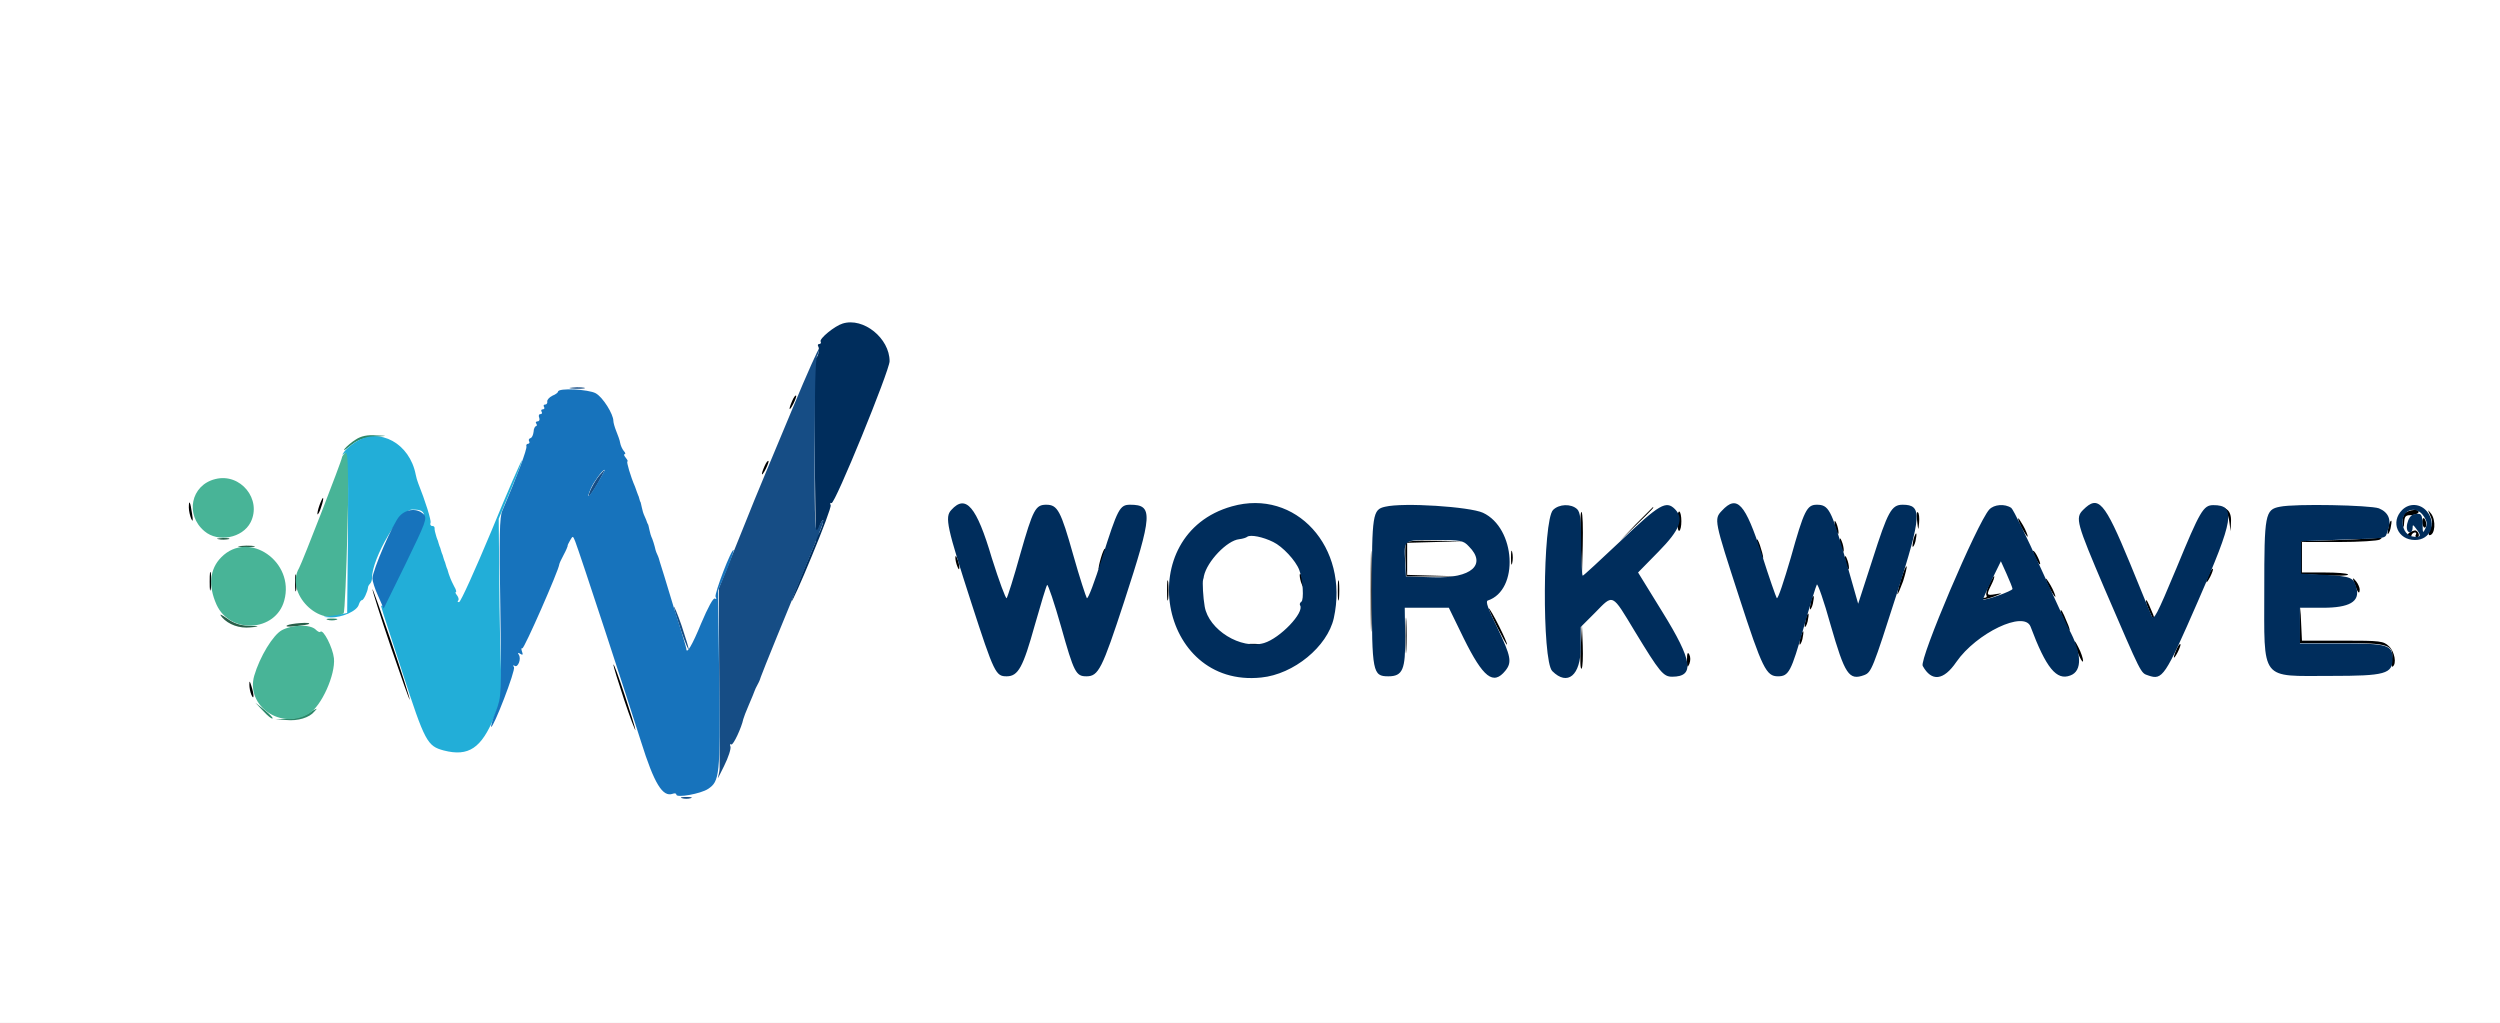
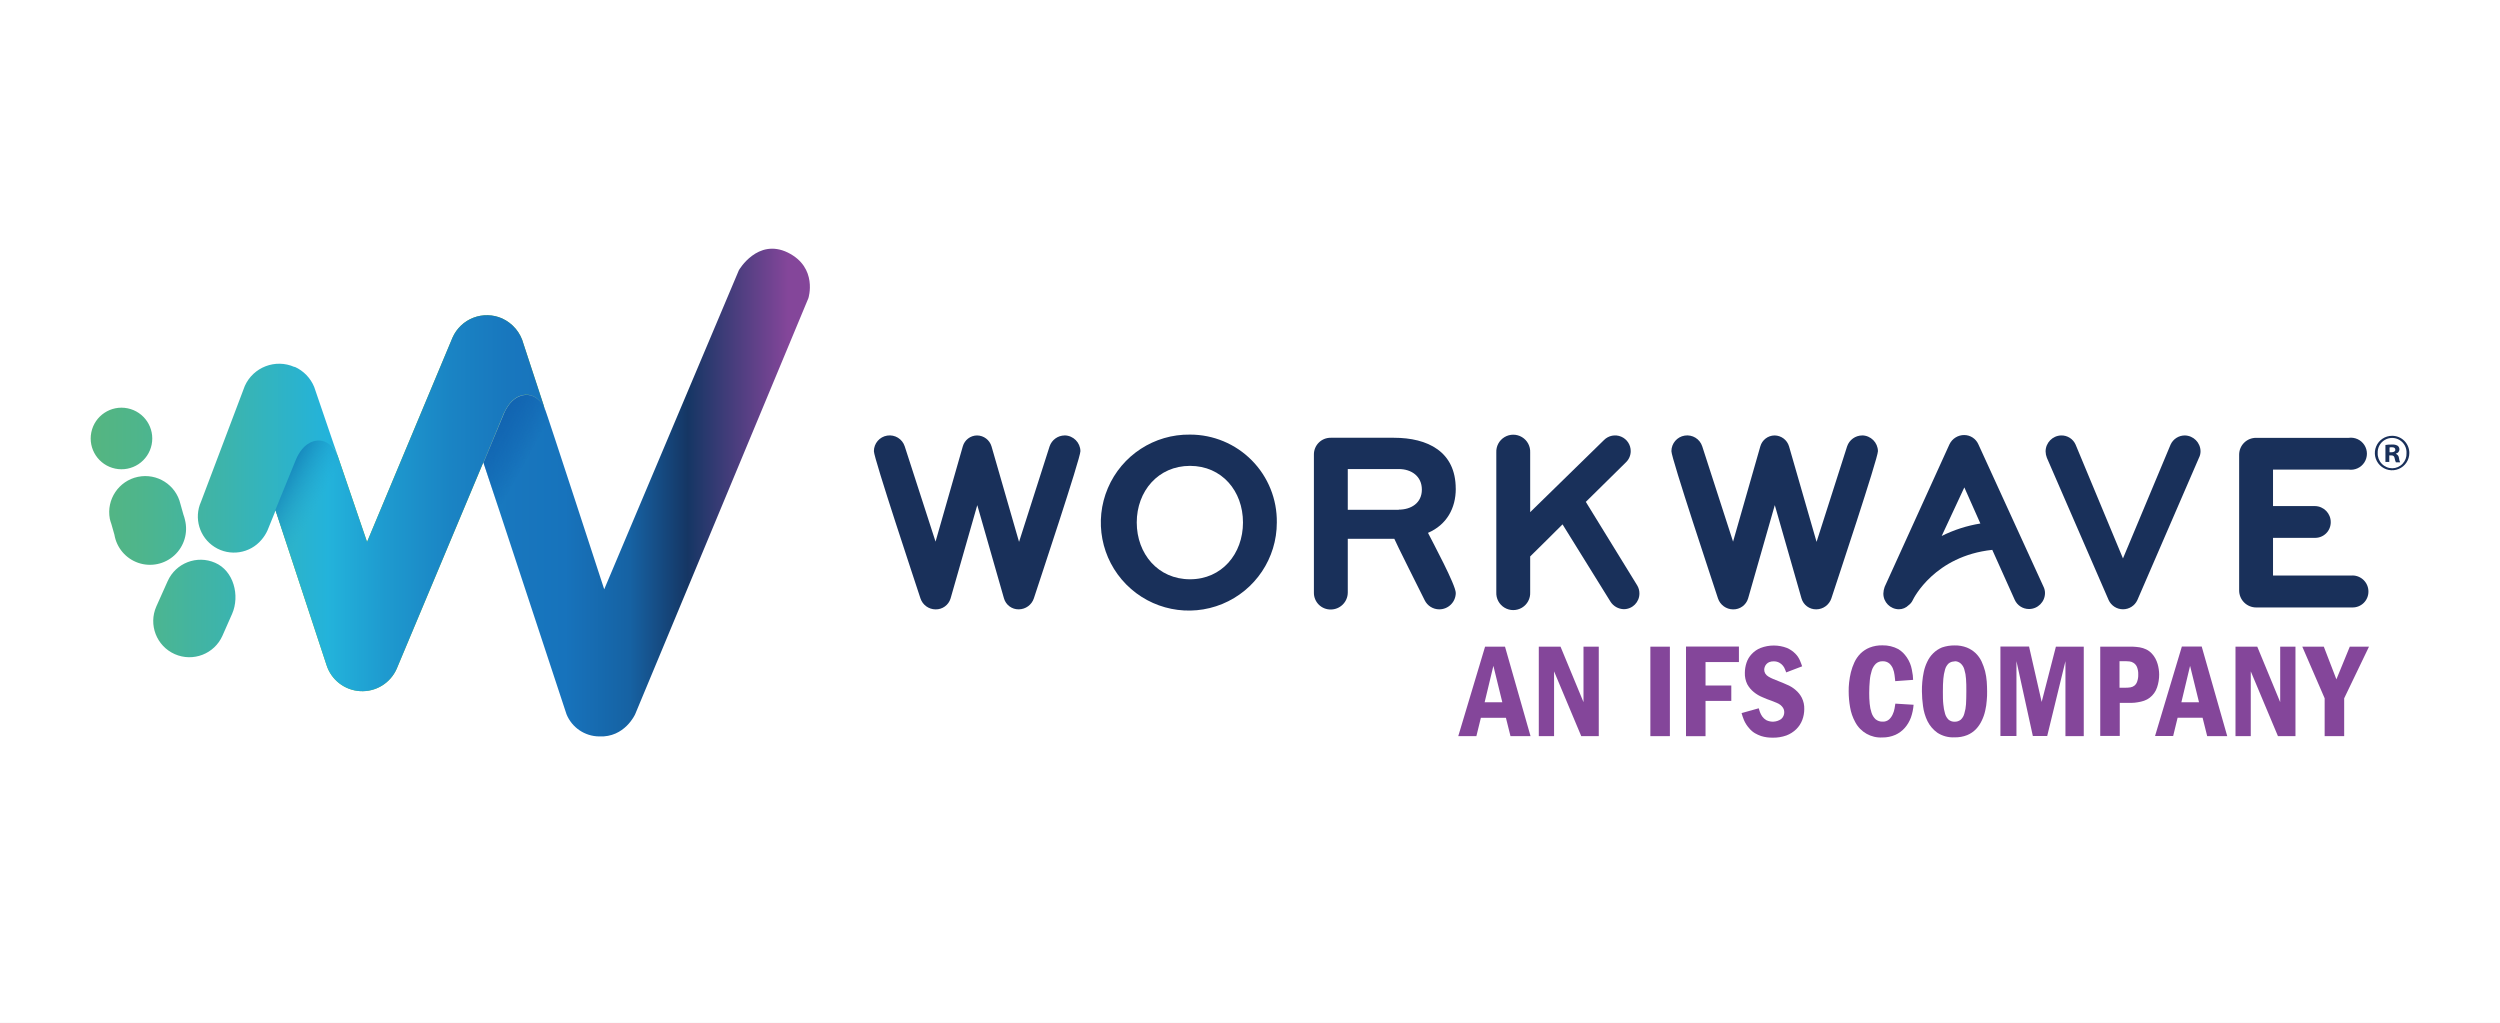
- <svg xmlns="http://www.w3.org/2000/svg" version="1.1" id="Layer_1" x="0px" y="0px" viewBox="0 0 623.6 255.1" style="enable-background:new 0 0 623.6 255.1;" xml:space="preserve">
-   <style type="text/css">
- 	.st0{fill:#FFFFFF;}
- 	.st1{fill:#295E49;}
- 	.st2{fill:#2D8769;}
- 	.st3{fill:#48B497;}
- 	.st4{fill:#22AED8;}
- 	.st5{fill:#002D5C;}
- 	.st6{fill:#164D85;}
- 	.st7{fill:#1773BC;}
- </style>
+ <svg xmlns="http://www.w3.org/2000/svg" viewBox="0 0 623.62 255.12">
+   <defs>
+     <style>.cls-1{fill:#fff;}.cls-2{fill:none;}.cls-3{fill:#7abc32;}.cls-4{fill:url(#linear-gradient);}.cls-5{fill:url(#linear-gradient-2);}.cls-6{fill:url(#linear-gradient-3);}.cls-7{fill:#19305a;}.cls-8{fill:#84469a;}</style>
+     <linearGradient id="linear-gradient" x1="22.62" y1="5819.2" x2="202.02" y2="5819.2" gradientTransform="translate(0 -5696.33)" gradientUnits="userSpaceOnUse">
+       <stop offset="0" stop-color="#55b580" />
+       <stop offset="0.07" stop-color="#4eb58c" />
+       <stop offset="0.19" stop-color="#3cb4ad" />
+       <stop offset="0.33" stop-color="#23b3db" />
+       <stop offset="0.41" stop-color="#1e9acf" />
+       <stop offset="0.5" stop-color="#1a84c4" />
+       <stop offset="0.58" stop-color="#1877be" />
+       <stop offset="0.66" stop-color="#1773bc" />
+       <stop offset="0.75" stop-color="#1662a3" />
+       <stop offset="0.83" stop-color="#153664" />
+       <stop offset="0.97" stop-color="#84469a" />
+     </linearGradient>
+     <linearGradient id="linear-gradient-2" x1="73.97" y1="5831.79" x2="62.59" y2="5825.48" gradientTransform="translate(0 -5696.33)" gradientUnits="userSpaceOnUse">
+       <stop offset="0" stop-color="#1fa5d4" stop-opacity="0" />
+       <stop offset="1" stop-color="#0f77b4" />
+     </linearGradient>
+     <linearGradient id="linear-gradient-3" x1="122.28" y1="5827.71" x2="103.59" y2="5817.34" gradientTransform="translate(0 -5696.33)" gradientUnits="userSpaceOnUse">
+       <stop offset="0" stop-color="#0e5bab" stop-opacity="0" />
+       <stop offset="0.02" stop-color="#0e5bab" stop-opacity="0.04" />
+       <stop offset="0.19" stop-color="#0e5bab" stop-opacity="0.31" />
+       <stop offset="0.36" stop-color="#0e5bab" stop-opacity="0.53" />
+       <stop offset="0.53" stop-color="#0e5bab" stop-opacity="0.71" />
+       <stop offset="0.69" stop-color="#0e5bab" stop-opacity="0.83" />
+       <stop offset="0.85" stop-color="#0e5bab" stop-opacity="0.9" />
+       <stop offset="1" stop-color="#0e5bab" stop-opacity="0.93" />
+     </linearGradient>
+   </defs>
  <g id="BG">
-     <rect class="st0" width="623.6" height="255.1" />
+     <rect class="cls-1" width="623.62" height="255.12" />
  </g>
-   <g id="svgg">
-     <path id="path1" d="M197.6,100c-1,2.3-0.8,2.8,0.3,0.7c0.5-1,0.8-1.9,0.7-2C198.4,98.5,198,99.1,197.6,100 M190.7,116.3   c-1,2.3-0.8,2.8,0.3,0.7c0.5-1,0.8-1.9,0.7-2C191.5,114.8,191.1,115.4,190.7,116.3 M79.7,126c-0.4,1.1-0.6,2.1-0.5,2.3   c0.1,0.1,0.6-0.7,0.9-1.8c0.4-1.1,0.6-2.1,0.5-2.3C80.5,124.1,80.1,124.9,79.7,126 M47.1,126.6c0,0.8,0.3,2.1,0.6,2.8   c0.4,0.9,0.5,0.5,0.2-1.3C47.5,125.2,47.1,124.4,47.1,126.6 M408,130.8L404,135l4.2-4.1c3.9-3.8,4.5-4.4,4.1-4.4   C412.2,126.6,410.3,128.5,408,130.8 M555.1,127.2c0.4,0.5,0.9,1.9,1,3.1l0.3,2.2l0.1-2.3c0.1-1.5-0.3-2.6-1-3.1   C554.5,126.4,554.5,126.4,555.1,127.2 M394.3,135.5l0.3,8.3l0.2-7.8c0.1-4.3,0-8-0.3-8.3C394.2,127.5,394.1,131,394.3,135.5    M418.4,130c0,1.5,0.2,2.6,0.5,2.4c0.3-0.2,0.5-1.2,0.5-2.4c0-1.2-0.2-2.2-0.5-2.4C418.6,127.5,418.4,128.5,418.4,130 M478.2,129.9   c0.3,2.6,0.3,2.6,0.5,0.5c0.1-1.2,0-2.4-0.3-2.6C478.1,127.5,478,128.4,478.2,129.9 M599.8,128.1c-0.4,0.5-0.6,1.6-0.5,2.4   c0.2,1.3,0.3,1.3,0.4-0.3c0.1-1.4,0.4-1.7,1.6-1.7c0.8,0,1.7-0.3,1.9-0.6C603.9,126.8,600.7,127.1,599.8,128.1 M606.2,128.6   c0.6,1.3,0.6,2.1,0,3.3c-0.4,0.9-0.5,1.6-0.2,1.6c1.4,0,1.7-3.7,0.4-5.4C605.5,127,605.5,127,606.2,128.6 M503.4,129.4   c0,0.3,0.5,1.6,1.2,2.8s1.2,1.9,1.2,1.6s-0.5-1.6-1.2-2.8S503.4,129,503.4,129.4 M604.2,130.2c0,0.7,0.3,1.4,0.6,1.4   c0.6,0,0.5-1.6-0.1-2.3C604.4,129.1,604.2,129.5,604.2,130.2 M457.6,130.3c0,0.5,0.2,1.5,0.5,2.2c0.3,0.8,0.5,0.9,0.5,0.3   c0-0.5-0.2-1.5-0.5-2.2C457.8,129.9,457.6,129.7,457.6,130.3 M595.8,131.3c-0.2,0.9-0.3,1.8-0.2,1.9c0.1,0.1,0.5-0.5,0.7-1.4   c0.2-0.9,0.3-1.8,0.2-1.9C596.3,129.8,596,130.4,595.8,131.3 M341.9,147.6c0,9,0.1,12.5,0.2,8c0.1-4.6,0.1-11.9,0-16.3   C342,134.9,341.9,138.6,341.9,147.6 M601.1,132.8c-0.5,0.3-0.7,0.8-0.4,1.1c0.3,0.3,0.7,0.2,0.8-0.3s0.6-0.8,0.9-0.8   s0.4,0.3,0.2,0.6c-0.2,0.3-0.1,0.6,0.3,0.6c0.8,0,0.5-1.4-0.4-1.7C602.3,132.3,601.6,132.5,601.1,132.8 M477.3,134.5   c-0.2,0.9-0.3,1.8-0.2,1.9c0.1,0.1,0.5-0.5,0.7-1.4c0.2-0.9,0.3-1.8,0.2-1.9C477.9,132.9,477.6,133.5,477.3,134.5 M438.2,134.7   c0,0.5,0.4,1.9,0.8,3.1c0.5,1.2,0.8,1.8,0.8,1.3c0-0.5-0.4-1.9-0.8-3.1C438.6,134.8,438.2,134.2,438.2,134.7 M458.9,134.7   c0,0.5,0.2,1.5,0.5,2.2c0.3,0.8,0.5,0.9,0.5,0.3c0-0.5-0.2-1.5-0.5-2.2C459.1,134.2,458.9,134.1,458.9,134.7 M583.5,134.7l-9.7,0.3   v4.1v4.1l6.1,0.3c3.3,0.2,5.9,0.1,5.8-0.2c-0.2-0.3-2.8-0.5-5.9-0.5h-5.6v-3.8v-3.8l9.2,0c5.1,0,9.7-0.3,10.2-0.6   c0.5-0.3,0.7-0.6,0.3-0.5S588.9,134.5,583.5,134.7 M350.7,135.6c-0.2,0.5-0.2,2.5-0.1,4.5l0.2,3.7l7.2,0l7.2,0l-7.1-0.2l-7.1-0.2   v-4v-4l7.1-0.2l7.1-0.2l-7.1-0.1C352.6,134.8,350.9,134.9,350.7,135.6 M274.6,139.2c-0.4,1.4-0.7,2.7-0.5,2.8   c0.1,0.1,0.6-0.9,1-2.3c0.4-1.4,0.7-2.7,0.5-2.8C275.5,136.7,275,137.8,274.6,139.2 M376.9,139.1c0,1.6,0.1,2.2,0.3,1.4   c0.2-0.8,0.2-2,0-2.8C377,136.9,376.9,137.6,376.9,139.1 M507.1,137.5c0,0.3,0.4,1.3,0.9,2.2s0.9,1.3,0.9,0.9   c0-0.3-0.4-1.3-0.9-2.2S507.1,137.2,507.1,137.5 M238.3,139.1c0,0.5,0.2,1.5,0.5,2.2c0.3,0.8,0.5,0.9,0.5,0.3   c0-0.5-0.2-1.5-0.5-2.2C238.5,138.6,238.3,138.5,238.3,139.1 M460.2,139.1c0,0.5,0.2,1.5,0.5,2.2c0.3,0.8,0.5,0.9,0.5,0.3   c0-0.5-0.2-1.5-0.5-2.2C460.4,138.6,460.2,138.5,460.2,139.1 M474.2,144.5c-0.6,1.9-1,3.6-0.9,3.7c0.1,0.1,0.7-1.3,1.4-3.2   c0.6-1.9,1-3.6,0.9-3.7C475.4,141.1,474.8,142.6,474.2,144.5 M52.3,145.1c0,2.1,0.1,2.8,0.3,1.7s0.1-2.8,0-3.8   C52.4,142.1,52.3,143,52.3,145.1 M551,143.2c-1,2.3-0.8,2.8,0.3,0.7c0.5-1,0.8-1.9,0.7-2C551.9,141.7,551.4,142.3,551,143.2    M73.6,145.4c0,1.9,0.1,2.7,0.3,1.7c0.1-0.9,0.1-2.5,0-3.4C73.7,142.7,73.6,143.5,73.6,145.4 M324.2,143.5c0,0.5,0.2,1.5,0.5,2.2   c0.3,0.8,0.5,0.9,0.5,0.3c0-0.5-0.2-1.5-0.5-2.2C324.4,143,324.2,142.9,324.2,143.5 M291.1,147.3c0,2.2,0.1,3.2,0.3,2   c0.1-1.1,0.1-3,0-4.1C291.2,144.1,291.1,145,291.1,147.3 M333.7,147.3c0,2.2,0.1,3.2,0.3,2c0.1-1.1,0.1-3,0-4.1   C333.8,144.1,333.7,145,333.7,147.3 M496.2,145.7c-0.6,1.2-0.9,2.5-0.7,2.8c0.2,0.3,0,0.6-0.4,0.6c-0.4,0-0.6,0.1-0.5,0.3   c0.2,0.2,1.4-0.1,2.8-0.6c2.3-0.9,2.3-0.9,0.4-0.6c-2.3,0.4-2.4,0.3-1.1-2.3c0.5-1,0.9-2,0.7-2.2   C497.4,143.6,496.8,144.5,496.2,145.7 M510.3,144.4c0,0.3,0.5,1.6,1.2,2.8c0.7,1.2,1.2,1.9,1.2,1.6s-0.5-1.6-1.2-2.8   C510.8,144.8,510.3,144.1,510.3,144.4 M587.4,145.8c0.7,2.1,1.2,2.6,1.2,1.2c0-0.4-0.4-1.4-0.9-2   C586.8,143.9,586.7,144,587.4,145.8 M92.9,147c0,0.4,2,6.8,4.6,14.4c2.6,7.6,4.7,13.5,4.7,13.1c0-0.4-2-6.8-4.6-14.4   C95,152.5,92.9,146.6,92.9,147 M451.7,150.1c-0.2,0.9-0.3,1.8-0.2,1.9c0.1,0.1,0.5-0.5,0.7-1.4c0.2-0.9,0.3-1.8,0.2-1.9   C452.2,148.6,451.9,149.2,451.7,150.1 M535.3,150c0,0.7,1.8,4.8,2.1,4.8c0.2,0-0.1-1.1-0.7-2.4C535.7,150,535.3,149.2,535.3,150    M350.6,158.5c0,4,0.1,5.6,0.2,3.6c0.1-2,0.1-5.2,0-7.2C350.7,152.9,350.6,154.6,350.6,158.5 M373.4,156.3c1.3,2.6,2.4,4.6,2.5,4.5   c0.3-0.3-4.1-9.1-4.6-9.1C371.2,151.6,372.1,153.7,373.4,156.3 M573.6,155.9l-0.1,4.5h10.6c11.9,0,13.1,0.4,12.5,4.3   c-0.2,1,0,1.7,0.2,1.6c1.1-0.7,0.5-3.8-0.9-5.1c-1.4-1.3-2-1.4-11.6-1.4h-10.1l-0.2-4.2l-0.2-4.2L573.6,155.9 M514,152.4   c0,0.7,1.9,4.9,2.2,4.9c0.2,0-0.1-1-0.7-2.3C514.6,152.7,514,151.7,514,152.4 M450.4,154.5c-0.2,0.9-0.3,1.8-0.2,1.9   c0.1,0.1,0.5-0.5,0.7-1.4c0.2-0.9,0.3-1.8,0.2-1.9C450.9,153,450.6,153.6,450.4,154.5 M394.3,161.5c-0.2,3.2-0.1,5.5,0.2,5.3   c0.3-0.3,0.4-2.9,0.3-5.8l-0.2-5.3L394.3,161.5 M449.1,158.9c-0.2,0.9-0.3,1.8-0.2,1.9c0.1,0.1,0.5-0.5,0.7-1.4   c0.2-0.9,0.3-1.8,0.2-1.9C449.7,157.3,449.4,158,449.1,158.9 M517.5,160.4c0.6,2.4,2.1,5.5,2.1,4.4c0-0.5-0.5-2.1-1.2-3.4   C517.7,160,517.3,159.5,517.5,160.4 M311.4,160.9c0.8,0.2,1.9,0.1,2.5,0c0.6-0.2,0-0.3-1.4-0.3   C311.1,160.6,310.6,160.7,311.4,160.9 M542.9,162c-1,2.3-0.8,2.8,0.3,0.7c0.5-1,0.8-1.9,0.7-2C543.7,160.5,543.3,161.1,542.9,162    M420.8,164.6c0,1.9,0.1,2.1,0.6,1c0.3-0.8,0.3-1.7,0-2.3C421,162.5,420.8,162.9,420.8,164.6 M153,165.8c0,0.4,1.2,4.3,2.7,8.8   c1.5,4.5,2.8,7.8,2.8,7.5c0-0.4-1.2-4.3-2.7-8.8C154.3,168.8,153.1,165.4,153,165.8 M62.2,170.8c0,0.7,0.2,1.8,0.5,2.5   c0.7,1.6,0.7-0.1,0-2.2C62.3,169.8,62.2,169.7,62.2,170.8 M17,49.5" />
-     <path id="path2" class="st1" d="M54.5,134.5c0.8,0.2,1.9,0.1,2.5,0c0.6-0.2,0-0.3-1.4-0.3C54.2,134.3,53.7,134.4,54.5,134.5    M59.8,136.4c0.9,0.1,2.5,0.1,3.4,0c0.9-0.1,0.2-0.3-1.7-0.3C59.6,136.2,58.8,136.3,59.8,136.4 M55.4,154c1.6,1.8,4.3,2.8,7.1,2.5   c2.4-0.2,2.4-0.3-0.5-0.4c-2-0.1-3.7-0.6-5.3-1.8C54.9,153.1,54.6,153,55.4,154 M71.6,156c-0.5,0.3,0.3,0.4,2.2,0.2   c1.7-0.2,3.2-0.4,3.3-0.6C77.7,155.1,72.4,155.5,71.6,156" />
-     <path id="path3" class="st2" d="M88.8,109.6c-1,0.6-2.3,1.7-2.8,2.3c-0.5,0.7,0,0.4,1.1-0.5c2.2-1.8,3.3-2.2,7.3-2.5   c2.3-0.2,2.2-0.2-0.6-0.3C91.7,108.4,90,108.8,88.8,109.6 M81.7,154.6c0.6,0.2,1.6,0.2,2.2,0c0.6-0.2,0.1-0.3-1.1-0.3   C81.6,154.3,81.1,154.4,81.7,154.6 M65.7,177.4c1.1,1.2,2.1,2,2.3,1.8c0.1-0.2-0.8-1.1-2-2.1l-2.3-1.8L65.7,177.4 M76.8,178   c-1.1,0.7-3.2,1.3-5,1.3l-3.1,0.1l2.7,0.2c2.9,0.3,5.8-0.6,7-2.1C79.4,176.5,79.2,176.5,76.8,178" />
-     <path id="path4" class="st3" d="M86.1,112.9c-0.4,0.4-0.8,1-0.8,1.2c0,0.7-9.9,26.2-10.7,27.6c-3.6,6.2,5.1,15,11.1,11.3   c0.6-0.4,1.6-40.9,1.1-40.9C86.8,112.2,86.5,112.5,86.1,112.9 M53.7,119.5c-6.1,1.5-7.6,8.9-2.7,13c3.4,2.9,9.5,1.7,11.5-2.2   C65.4,124.6,60,117.9,53.7,119.5 M55.2,139c-2.9,2.9-3.3,7.1-1.2,11.8c3.4,7.5,14.8,6.8,16.9-1C73.6,140.1,62,132.1,55.2,139    M70.3,157.2c-2.2,1.2-5.5,6.6-6.9,11.4c-2.1,7.5,6.7,13.6,13.7,9.4c3.1-1.9,6.6-9.7,6.2-13.8c-0.3-2.7-2.7-7.4-3.4-6.6   c-0.2,0.2-0.7-0.1-1.2-0.6C77.3,155.7,72.9,155.8,70.3,157.2" />
-     <path id="path5" class="st4" d="M88.8,110.2c-1,0.6-2.3,1.7-2.8,2.3c-0.8,1.1-0.8,1.1,0,0.5c0.8-0.6,0.9,1.6,0.8,19.6l-0.2,20.3   l-1.4,0.3c-0.8,0.2-2.2,0.4-3.3,0.5c-1.6,0.2-1.5,0.2,0.5,0.3c2.9,0.1,6.7-1.6,7.1-3.2c0.2-0.6,0.5-1.1,0.8-1.1   c0.4,0,1.4-2.1,1.5-3.2c0-0.2,0.2-0.6,0.5-0.9c0.3-0.3,0.5-0.9,0.5-1.5c0-4.9,7.1-17,10-17c4.3,0,4.1,1.2-1.8,13.4   c-3,6.2-5.6,11-5.8,10.7c-0.6-1.1,0.1,1,5.2,16.6c5.6,17.3,6.2,18.3,10.3,19.4c6.2,1.6,9.4-0.6,12.6-8.4c3.3-8.3,3.4-8.5,3-8.5   c-0.2,0-0.6,0.6-0.9,1.4c-0.3,0.9-0.6-6.8-0.8-20.4l-0.2-21.9l3-7.2c1.7-4,2.9-7.3,2.8-7.4c-0.1-0.1-3.6,7.8-7.6,17.6   c-4.1,9.8-7.7,17.8-8.1,17.8c-0.3,0-0.5-0.2-0.2-0.4c0.2-0.2,0.1-0.8-0.3-1.3c-0.4-0.5-0.5-0.8-0.3-0.8s0.1-0.6-0.4-1.4   c-0.4-0.8-0.8-1.6-0.9-1.9c-0.1-0.3-0.2-0.6-0.3-0.8c-0.1-0.2-0.2-0.6-0.3-0.9c-0.1-0.3-0.2-0.8-0.3-0.9c-0.1-0.2-0.2-0.6-0.3-0.9   s-0.2-0.8-0.3-0.9c-0.1-0.2-0.2-0.6-0.3-0.9c-0.1-0.3-0.2-0.8-0.3-0.9c-0.1-0.2-0.2-0.6-0.3-0.9s-0.2-0.8-0.3-0.9   c-0.1-0.2-0.2-0.6-0.3-0.9c-0.1-0.3-0.2-0.8-0.3-0.9c-0.1-0.2-0.2-0.6-0.3-0.9c-0.1-0.3-0.2-0.8-0.3-1.1c-0.1-0.3-0.1-0.7-0.1-0.9   c0-0.3-0.2-0.5-0.6-0.5c-0.4,0-0.6-0.4-0.4-0.8c0.2-0.6-1.3-5.4-3.1-9.9c-0.2-0.5-0.5-1.5-0.6-2.1   C102.2,110.6,94.7,106.5,88.8,110.2" />
-     <path id="path6" class="st5" d="M210.2,80.7c-2,0.6-5.9,3.8-5.5,4.5c0.2,0.3,0,0.6-0.3,0.6c-0.4,0-0.5,0.3-0.3,0.6   c0.5,0.8-0.2,3.2-0.8,2.9c-0.2-0.1-0.3,10.1-0.1,22.7l0.3,23l-3,7.1c-1.6,3.9-3,7.4-3,7.8s2.3-4.6,5-11.2   c2.7-6.5,4.9-12.3,4.7-12.7c-0.2-0.4-0.1-0.7,0.2-0.5c0.8,0.5,14.5-33.1,14.5-35.4C221.9,84.4,215.4,79.1,210.2,80.7 M307.3,126.3   c-25,7-18.4,45.4,7.3,42.7c8.1-0.8,16.5-7.7,18.1-14.8C336.6,136.5,323.2,121.8,307.3,126.3 M237.3,127.2c-1.7,1.8-1.1,4.3,5,23.2   c5.7,17.6,6.1,18.3,8.8,18.3c2.9,0,4.1-2.3,7-12.7c1.5-5.3,2.9-9.9,3.1-10.1c0.2-0.2,1.8,4.5,3.5,10.5c3.2,11.4,3.7,12.3,6.3,12.3   c3,0,3.9-1.8,9.4-18.6c7.1-21.8,7.3-24.2,1.5-24.2c-2.6,0-3.1,1-7,13.3c-1.8,5.8-3.5,10.3-3.8,10c-0.2-0.3-1.8-5.1-3.4-10.8   c-3.1-11-3.9-12.5-6.7-12.5c-2.7,0-3.3,1.1-6.5,12.3c-1.6,5.8-3.2,10.8-3.4,11c-0.2,0.3-1.9-4.3-3.7-10   C243.6,126.3,240.9,123.2,237.3,127.2 M345.5,126.4c-3.1,0.7-3.3,1.8-3.3,21.2c0,20.1,0.2,21.1,4.1,21.1c3.6,0,4.3-1.7,4.2-9.8   l-0.1-7.3h5.5h5.5l3.7,7.6c4.9,9.9,7.4,11.8,10.4,8.1c1.7-2.1,1.4-3.6-2-10.7c-2.3-4.7-3-6.6-2.4-6.8c7.9-2.6,7-18.1-1.2-21.9   C366.6,126.4,350.1,125.3,345.5,126.4 M387.4,127.2c-2.6,2.6-2.8,37.6-0.2,40.2c3.8,3.8,7.1,1.1,7.1-6v-5l3.6-3.6   c4.6-4.7,4.1-4.9,9.9,4.7c6.2,10.2,7.1,11.3,9.3,11.3c5.7,0,5.1-4-2.4-16.1l-6.1-9.9l5.1-5.2c5.4-5.5,6.4-8.2,4.1-10.6   c-2.2-2.2-3.8-1.3-13.4,7.8c-5.1,4.8-9.4,8.8-9.6,8.8c-0.2,0-0.4-3.5-0.4-7.8c0-6.2-0.2-8-1-8.8   C391.9,125.6,388.9,125.7,387.4,127.2 M429.5,127.4c-2,2.1-1.9,2.4,4.3,21.5c5.8,17.9,6.8,19.8,9.7,19.8c2.7,0,3.3-1.2,6.4-12.1   c1.6-5.7,3.1-10.5,3.3-10.8c0.2-0.3,1.8,4.2,3.4,10c3.6,12.5,4.6,14,8.4,12.6c1.8-0.7,2.1-1.4,8.2-20.5c6.2-19.4,6.3-22,1.4-22   c-2.8,0-3.7,1.7-7.5,13.6l-3.6,11.1l-3.3-11.6c-3.4-11.9-4.1-13.1-7-13.1c-2.5,0-3.2,1.4-6.5,13.2c-1.7,5.8-3.2,10.4-3.5,10.1   c-0.2-0.3-1.9-5.1-3.7-10.8C435.3,125.5,433.3,123.3,429.5,127.4 M496.2,127.1c-3,3.3-17.5,37.4-16.6,39c2.2,4,5.2,3.7,8.4-1   c5-7.2,16.9-12.9,18.5-8.8c3.9,10.4,6.5,13.5,9.9,12.2c3.1-1.1,2.9-5.7-0.4-11.7c-0.3-0.6-3.5-7.5-7-15.2   c-3.5-7.8-6.8-14.5-7.3-14.9C500.1,125.6,497.4,125.8,496.2,127.1 M519.6,127.2c-2,2-1.6,3.3,5.3,19.5c9.5,22,9,21.1,11,21.8   c3.5,1.2,4.1,0.4,12.3-18.4c9.1-20.7,9.6-24.1,3.9-24.1c-2.5,0-3.3,1.4-9.2,15.7c-5,12-5.7,13.2-6.2,11.9   c-0.4-0.8-2.8-6.8-5.4-13.1C524.9,125,523.4,123.4,519.6,127.2 M568.7,126.4c-3.7,0.7-3.9,1.9-3.9,20.6c0,23.2-1.2,21.6,16.6,21.6   c13.6,0,15.4-0.5,15.4-4.3c0-3.4-1.2-3.8-12.7-3.8h-10.4V156v-4.4h5.7c6.6,0,9.3-1.5,8.4-4.9c-0.7-2.7-1.3-2.9-7.7-3.3l-6.1-0.3   v-4.1V135l10.3-0.4c12-0.4,10.5-0.1,11.3-2.3c1-2.6,0.2-4.5-2.2-5.5C591.2,126,572.5,125.6,568.7,126.4 M599.2,127.2   c-3,3-1.1,7.5,3.2,7.5c3.8,0,5.5-4,3-7.1C603.8,125.6,601,125.4,599.2,127.2 M604.6,128.8c0.8,1.2,0.9,1.9,0.4,3   c-0.6,1.3-0.7,1.2-0.7-0.9c-0.1-2.7-0.3-3-2.2-2.6c-1.6,0.3-2.5,4.5-0.9,4.5c0.3,0,0.6-0.5,0.6-1.1c0-0.9,0.1-0.9,0.9,0.2   c1.3,1.7,1.2,2.1-0.4,2c-1.8-0.1-2.9-1.5-3-3.6C599.2,127,602.8,126,604.6,128.8 M204.9,131.6c-0.4,1.1-0.8,1.8-0.9,1.7   c-0.3-0.3,0.9-3.6,1.3-3.6C205.4,129.7,205.3,130.6,204.9,131.6 M317.6,135.2c2.3,1.1,5.6,4.6,6.5,7c0.9,2.3,1.2,7.5,0.5,7.9   c-0.3,0.2-0.5,0.6-0.3,0.9c1.1,1.8-5,8.2-9,9.4c-5.8,1.7-13.8-3.3-14.8-9.1c-0.4-2.2-0.6-6.1-0.4-6.7c0.1-0.3,0.2-0.7,0.2-0.9   c0.8-3.7,5.8-8.9,8.8-9.2c0.9-0.1,1.8-0.4,2-0.6C311.9,133.3,315,133.9,317.6,135.2 M366.4,136.3c4.5,4.5,0.7,8-8.8,7.7l-6.9-0.2   l-0.2-3.7c-0.3-5.6-0.5-5.4,7.4-5.4C364.5,134.7,365,134.8,366.4,136.3 M502,146.9c0,0.5-6.9,3-7.3,2.6c-0.1-0.1,0.9-2.3,2.1-4.8   l2.3-4.7l1.4,3.1C501.3,144.9,502,146.6,502,146.9" />
-     <path id="path7" class="st6" d="M197.9,101.4c-7.2,17.3-7.2,17.2-9.7,23.3c-1,2.6-3.5,8.6-5.4,13.4l-3.5,8.7l0.1,22   c0.1,12.1,0.1,22.4,0.1,22.9c0,0.5-0.2,1.5-0.4,2.2c-0.2,0.7,0.4-0.6,1.5-2.8c1.1-2.2,1.8-4.4,1.6-4.9c-0.2-0.5-0.1-0.7,0.2-0.5   c0.5,0.3,2.6-4.3,3-6.3c0.1-0.4,0.7-2,1.4-3.6c0.7-1.6,1.3-3.1,1.4-3.4c0.1-0.3,0.4-1,0.8-1.7s0.7-1.5,0.8-1.9   c0.1-0.3,1.9-4.9,4-10c2.1-5.2,5.3-12.8,6.9-16.9c1.7-4.1,3.5-8.6,4-9.9c1.2-2.9,0.7-3.2-0.6-0.3c-0.8,1.8-0.9-0.4-0.9-19.8   c0-14.3,0.2-22.2,0.6-23.1c0.4-0.7,0.6-1.5,0.5-1.8C204.2,86.8,201.3,93.2,197.9,101.4 M142.5,96.9c1,0.1,2.4,0.1,3.1,0   c0.8-0.1,0-0.3-1.7-0.3C142.2,96.7,141.5,96.8,142.5,96.9 M149.5,118.6c-1.2,1.4-3,4.8-2.6,5.2c0.1,0.1,1.1-1.3,2.2-3.2   C151.2,116.8,151.3,116.5,149.5,118.6 M168.1,151.4c0,0.4,0.8,3,1.8,6c1,2.9,1.9,5,1.9,4.6c0-0.4-0.8-3-1.8-6   C169,153.1,168.1,151,168.1,151.4 M170.1,199.1c0.6,0.2,1.6,0.2,2.2,0c0.6-0.2,0.1-0.3-1.1-0.3C170,198.8,169.5,198.9,170.1,199.1" />
-     <path id="path9" class="st7" d="M139.2,97.7c0,0.2-0.6,0.7-1.4,1c-0.8,0.4-1.3,1-1.3,1.4c0.1,0.4-0.1,0.8-0.5,0.8s-0.5,0.3-0.3,0.6   c0.2,0.3,0.1,0.6-0.3,0.6s-0.5,0.3-0.3,0.6s0.1,0.6-0.3,0.6s-0.5,0.4-0.3,0.9c0.2,0.5,0,0.9-0.4,0.9c-0.4,0-0.6,0.3-0.3,0.6   c0.2,0.3,0.1,0.6-0.1,0.6s-0.6,0.6-0.6,1.4c-0.1,0.8-0.4,1.5-0.8,1.6c-0.4,0.1-0.5,0.5-0.3,0.8s0,0.6-0.3,0.6s-0.5,0.3-0.4,0.6   c0.3,0.5-2.4,7.7-6,16.1c-0.7,1.5-0.8,6.5-0.5,24.1c0.3,22.1,0.3,22.2-1.1,25.9c-0.8,2-1.3,3.8-1.2,3.9c0.5,0.5,6.2-14.2,5.7-14.9   c-0.3-0.4-0.2-0.6,0.2-0.3c0.8,0.5,1.7-1.8,1-2.8c-0.3-0.5-0.2-0.6,0.4-0.2c0.6,0.4,0.7,0.2,0.4-0.6c-0.2-0.6-0.2-0.9,0.1-0.8   c0.4,0.3,9.1-19.5,9.2-20.9c0-0.2,0.5-1.3,1.1-2.4c0.6-1.1,1-2.1,1-2.2c-0.1-0.1,0.2-0.7,0.6-1.4c0.7-1.2,0.7-1.2,1.3,0.3   c1.1,2.8,13.1,39.4,16.4,49.9c3.3,10.5,5.4,13.9,7.9,13c0.5-0.2,0.9-0.1,0.9,0.2c0,0.9,6.1-0.2,7.9-1.4c2.9-1.9,3.1-3.4,2.8-27.3   l-0.3-22.2l2.1-4.9c1.1-2.7,1.9-5.1,1.8-5.2c-0.5-0.5-4.9,11-4.5,11.7c0.3,0.5,0.2,0.6-0.2,0.4c-0.4-0.2-1.7,2.2-3.4,6.2   c-2.2,5.4-3.7,7.9-3.7,6.3c0-0.2-1.4-4.9-3.2-10.5c-1.7-5.6-3.2-10.6-3.4-11.1c-0.1-0.5-0.4-1.4-0.7-2c-0.3-0.6-0.5-1.4-0.6-1.9   c-0.1-0.5-0.4-1.3-0.6-1.9c-0.3-0.6-0.6-1.6-0.7-2.2c-0.1-0.6-0.3-1.2-0.3-1.3c-0.1-0.1-0.2-0.4-0.3-0.6c-0.1-0.3-0.3-0.9-0.6-1.5   c-0.3-0.6-0.6-1.6-0.7-2.2c-0.1-0.6-0.3-1.2-0.3-1.3c-0.1-0.1-0.2-0.4-0.3-0.8c-0.1-0.3-0.2-0.8-0.3-0.9c-0.1-0.2-0.2-0.5-0.3-0.8   c-0.1-0.3-0.3-0.9-0.5-1.4c-1.1-2.5-2.2-6.3-1.9-6.3c0.2,0,0-0.4-0.4-0.9c-0.4-0.5-0.6-0.9-0.3-0.9s0.2-0.4-0.2-0.8   c-0.4-0.5-0.8-1.4-0.9-2c-0.1-0.7-0.6-2-1-3c-0.4-1-0.7-2.1-0.7-2.5c0-1.7-2.6-5.9-4.4-6.9C146.8,97.1,139.2,96.7,139.2,97.7    M149,120.6c-2.1,3.6-2.9,4.2-1.6,1.2c0.7-1.6,2.9-4.6,3.4-4.6C151,117.2,150.1,118.7,149,120.6 M99.7,128.7   c-1.6,1.6-6.8,13.6-6.8,15.6c0,0.6,0.6,2.6,1.4,4.3l1.4,3.2l5.5-11.2c5-10.3,5.4-11.3,4.5-12.3C104.1,126.7,101.4,126.9,99.7,128.7    M17,49.5" />
+   <g id="Logo">
+     <g id="_Group_5" data-name=" Group 5">
+       <g id="_Group_6" data-name=" Group 6">
+         <g id="_Group_7" data-name=" Group 7">
+           <g id="_Group_8" data-name=" Group 8">
+             <g id="_Group_9" data-name=" Group 9">
+               <line id="_Path_6" data-name=" Path 6" class="cls-2" x1="57.9" y1="127.89" x2="58.6" y2="130.18" />
+               <line id="_Path_7" data-name=" Path 7" class="cls-2" x1="59.39" y1="128.68" x2="57.1" y2="129.39" />
+             </g>
+           </g>
+         </g>
+       </g>
+       <path id="_Path_8" data-name=" Path 8" class="cls-3" d="M135.58,101l-5-15.23a9.64,9.64,0,0,0-5.31-6.33,9.37,9.37,0,0,0-12.38,4.75l-21.33,51L84.3,113.9l-.09-.24c-.82-2.14-3-4.46-6-3.58-2.44.71-3.73,3.08-4.32,4.4l-5.19,12.71,12.73,38.64a9.37,9.37,0,0,0,17.52,1l21.62-51.52v.06l5.11-12.32c.61-1.32,1.9-3.7,4.31-4.4,3.11-.91,5.31,1.47,6,3.76Z" />
+       <path id="_Compound_Path_4" data-name=" Compound Path 4" class="cls-4" d="M57.9,153.12l-2.41,5.46A9,9,0,0,1,39,151.27l2.82-6.3a9,9,0,0,1,11.85-4.58C58.28,142.38,59.89,148.57,57.9,153.12ZM45.75,128.36,45,125.69a9,9,0,0,0-17.61,3.7,9.57,9.57,0,0,0,.39,1.32l.76,2.67a9,9,0,1,0,17.6-3.7A9.55,9.55,0,0,0,45.75,128.36ZM37.83,110.9a7.68,7.68,0,1,0-9.07,6h0a7.67,7.67,0,0,0,9.07-6ZM73.44,91.54a9.39,9.39,0,0,0-12.38,4.75l-10.59,28-.32.85a9,9,0,0,0,15.08,9.51h0a9.67,9.67,0,0,0,1.5-2.35l7.21-17.75c.62-1.32,1.91-3.69,4.32-4.4,3.11-.91,5.36,1.53,6.1,3.82l-1.09-3.11-4.78-14-.12-.35a9.43,9.43,0,0,0-4.84-5M196.52,63c-7.57-3.69-12.21,4.41-12.21,4.41L150.72,147s-14.2-43.57-14.81-45.06l-.09-.21.23.74c-.73-2.26-2.93-4.67-6-3.76-2.44.7-3.73,3.08-4.31,4.4l-5.11,12.29v.06l20.68,62.7a8.88,8.88,0,0,0,8.13,5.54c6.4.33,9-5.54,9-5.54L201.65,74.38S204.09,66.75,196.52,63ZM135.58,101l-5-15.23a9.64,9.64,0,0,0-5.31-6.33,9.37,9.37,0,0,0-12.38,4.75l-21.33,51L84.3,113.9l-.09-.24c-.82-2.14-3-4.46-6-3.58-2.44.71-3.73,3.08-4.32,4.4l-5.19,12.71,12.73,38.64a9.37,9.37,0,0,0,17.52,1l21.62-51.52v.06l5.11-12.32c.61-1.32,1.9-3.7,4.31-4.4,3.11-.91,5.31,1.47,6,3.76Z" />
+       <path id="_Path_9" data-name=" Path 9" class="cls-5" d="M91.6,135.17,84.3,113.9l-.09-.24c-.82-2.14-3-4.46-6-3.58-2.44.71-3.73,3.08-4.32,4.4l-5.19,12.71,12.73,38.64a9.37,9.37,0,0,0,17.52,1l1.94-4.6Z" />
+       <path id="_Path_10" data-name=" Path 10" class="cls-6" d="M150.72,146.93h0l-2.46-7.54-12.18-36.93c-.73-2.26-2.93-4.67-6-3.76-2.44.7-3.73,3.08-4.32,4.4l-5.16,12.29v.06l20.68,62.7a8.88,8.88,0,0,0,8.13,5.54c6.4.32,9-5.54,9-5.54l1.44-3.44Z" />
+     </g>
+     <path class="cls-7" d="M601,113a4.3,4.3,0,1,1-4.28-4.29A4.27,4.27,0,0,1,601,113Zm-7.89,0a3.66,3.66,0,0,0,3.64,3.81,3.6,3.6,0,0,0,3.55-3.78,3.6,3.6,0,1,0-7.19,0Zm2.93,2.23h-1V111a8.5,8.5,0,0,1,1.62-.11,2.39,2.39,0,0,1,1.46.32,1.16,1.16,0,0,1,.41.94,1.09,1.09,0,0,1-.88,1v.06a1.23,1.23,0,0,1,.77,1.06,3.2,3.2,0,0,0,.29,1.06h-1.06a4.25,4.25,0,0,1-.32-1.06c-.09-.47-.32-.68-.88-.68H596v1.71Zm0-2.41h.47c.53,0,1-.18,1-.62s-.29-.64-.91-.64a1.84,1.84,0,0,0-.53.06v1.2Z" />
+     <g id="_Group_" data-name="&lt;Group&gt;">
+       <g id="_Group_2" data-name="&lt;Group&gt;">
+         <g id="_Group_3" data-name="&lt;Group&gt;">
+           <path id="_Path_" data-name="&lt;Path&gt;" class="cls-7" d="M265.58,108.62a4,4,0,0,0-3.76,2.72l-7.62,23.83-6.87-23.83a3.8,3.8,0,0,0-3.61-2.72,3.73,3.73,0,0,0-3.55,2.72l-6.8,23.77-7.69-23.77a3.94,3.94,0,0,0-7.69,1.21c0,1.79,10.36,32.86,11.62,36.73a4,4,0,0,0,3.76,2.73,3.83,3.83,0,0,0,3.75-2.73L243.78,126l6.66,23.27a3.77,3.77,0,0,0,3.7,2.73,4,4,0,0,0,3.75-2.73c1.26-3.87,11.62-34.94,11.62-36.73a4,4,0,0,0-3.93-3.93" />
+           <path id="_Path_2" data-name="&lt;Path&gt;" class="cls-7" d="M395.58,125.19l10-9.86a3.86,3.86,0,0,0,1.2-2.78,3.9,3.9,0,0,0-6.66-2.79l-18.42,18V112.87a4.23,4.23,0,1,0-8.45,0v34.88a4.23,4.23,0,1,0,8.45,0V138.8c2.67-2.66,5.4-5.28,8.07-8l11.94,19.25a4.06,4.06,0,0,0,3.37,1.91,3.9,3.9,0,0,0,3.87-3.93,3.85,3.85,0,0,0-.55-2Z" />
+           <path id="_Path_3" data-name="&lt;Path&gt;" class="cls-7" d="M464.52,108.62a4,4,0,0,0-3.76,2.72l-7.62,23.83-6.87-23.83a3.8,3.8,0,0,0-3.61-2.72,3.73,3.73,0,0,0-3.55,2.72l-6.8,23.77-7.69-23.77a3.94,3.94,0,0,0-7.69,1.21c0,1.79,10.36,32.86,11.62,36.73a4,4,0,0,0,3.76,2.73,3.83,3.83,0,0,0,3.75-2.73L442.72,126l6.66,23.27a3.77,3.77,0,0,0,3.7,2.73,4,4,0,0,0,3.75-2.73c1.26-3.87,11.62-34.94,11.62-36.73a4,4,0,0,0-3.93-3.93" />
+           <path id="_Path_4" data-name="&lt;Path&gt;" class="cls-7" d="M545,108.62a3.91,3.91,0,0,0-3.55,2.28l-11.88,28.4-11.82-28.4a3.83,3.83,0,0,0-3.61-2.28,4,4,0,0,0-3.87,4,4.5,4.5,0,0,0,.32,1.58L526,149.69a3.94,3.94,0,0,0,7.16,0l15.37-35.5a3.51,3.51,0,0,0,.39-1.64,4,4,0,0,0-3.94-3.93" />
+           <path id="_Path_5" data-name="&lt;Path&gt;" class="cls-7" d="M586.83,143.56H567v-9.39h10.47a3.89,3.89,0,0,0,3.93-3.93,4,4,0,0,0-3.93-4H567v-9.1h18.86a4,4,0,1,0,0-7.92H562.8a4.2,4.2,0,0,0-4.25,4.2v33.85a4.25,4.25,0,0,0,4.25,4.26h24a3.94,3.94,0,0,0,4-3.93,4,4,0,0,0-4-4.05" />
+           <path id="_Compound_Path_" data-name="&lt;Compound Path&gt;" class="cls-7" d="M296.85,108.41a21.95,21.95,0,1,0,21.65,21.92,21.62,21.62,0,0,0-21.65-21.92m0,36.09c-8,0-13.29-6.37-13.29-14.17s5.34-14.12,13.29-14.12,13.21,6.28,13.21,14.12-5.29,14.17-13.21,14.17" />
+           <path id="_Compound_Path_2" data-name="&lt;Compound Path&gt;" class="cls-7" d="M363.13,121.91c0-9.27-7-12.71-15.43-12.71H331.94a4.15,4.15,0,0,0-4.19,4.2v34.44a4.15,4.15,0,0,0,4.19,4.2,4.25,4.25,0,0,0,4.26-4.2V134.4h11.61c.06.33,6.93,14.06,7.57,15.32A4.05,4.05,0,0,0,359,152a4.12,4.12,0,0,0,4.14-4.08c0-2-5.72-12.59-6.93-15,4.64-2,6.93-6.11,6.93-11m-14.23,5.25H336.2V117h12.7c3.17,0,5.78,1.79,5.78,5.13s-2.67,5-5.78,5" />
+           <path id="_Compound_Path_3" data-name="&lt;Compound Path&gt;" class="cls-7" d="M470.12,146.4a5.31,5.31,0,0,0-.32,1.65,3.9,3.9,0,0,0,3.87,3.93,3.39,3.39,0,0,0,2.41-1,3.28,3.28,0,0,0,1.06-1.29c.23-.5,5.48-11,19.83-12.53l5.6,12.47a3.9,3.9,0,0,0,3.55,2.29,4,4,0,0,0,4-4,3.57,3.57,0,0,0-.38-1.59l-16.25-35.52a3.87,3.87,0,0,0-3.49-2.29,4.06,4.06,0,0,0-3.7,2.29ZM494,130.59a33.46,33.46,0,0,0-9.65,3.11L490,121.58Z" />
+         </g>
+       </g>
+     </g>
+     <path class="cls-8" d="M375.42,161.31l6.37,22.32h-5l-1.14-4.57h-6.25l-1.12,4.57h-4.52l6.69-22.32Zm-.67,13.87-2.23-9.09-2.18,9.09Z" />
+     <path class="cls-8" d="M389.27,161.31,395,175.15V161.31h3.81v22.32h-4.37l-6.78-16.16v16.16h-3.81V161.31Z" />
+     <path class="cls-8" d="M416.55,161.31v22.32h-4.87V161.31Z" />
+     <path class="cls-8" d="M433.77,161.31v3.84h-8.33V171h6.43v3.84h-6.43v8.8h-4.87V161.28h13.2Z" />
+     <path class="cls-8" d="M445.57,167.73c-.06-.2-.18-.47-.3-.76a3.1,3.1,0,0,0-.52-.91,3,3,0,0,0-.91-.76,2.88,2.88,0,0,0-1.41-.33,2.83,2.83,0,0,0-1.06.18,1.86,1.86,0,0,0-.73.5,1.92,1.92,0,0,0-.41.67,2,2,0,0,0-.15.71,1.87,1.87,0,0,0,.27,1,2.32,2.32,0,0,0,.76.73,8.85,8.85,0,0,0,1.2.61c.47.21,1,.42,1.61.65s1.3.53,2,.85a7.22,7.22,0,0,1,2,1.26,6.17,6.17,0,0,1,1.53,1.91,5.92,5.92,0,0,1,.62,2.85,7.68,7.68,0,0,1-.5,2.72,6.45,6.45,0,0,1-1.5,2.29,7.15,7.15,0,0,1-2.46,1.56,9.61,9.61,0,0,1-3.47.55,11.15,11.15,0,0,1-1.35-.08,9.07,9.07,0,0,1-1.49-.33,8.66,8.66,0,0,1-1.53-.7,5.4,5.4,0,0,1-1.43-1.23,7.38,7.38,0,0,1-1.32-2.06,16.22,16.22,0,0,1-.59-1.73l4.28-1.2c.06.23.18.56.3.94a4.93,4.93,0,0,0,.58,1.11,3.35,3.35,0,0,0,1,.91,3.68,3.68,0,0,0,3.7-.26,2.2,2.2,0,0,0,.79-1.76,1.91,1.91,0,0,0-.27-1,3.13,3.13,0,0,0-.67-.76,3.89,3.89,0,0,0-1-.56c-.38-.14-.76-.32-1.17-.47a24.14,24.14,0,0,1-2.32-.91,8.31,8.31,0,0,1-2.17-1.29,6.59,6.59,0,0,1-1.62-1.93,6,6,0,0,1-.61-2.85,8.21,8.21,0,0,1,.41-2.52,5.73,5.73,0,0,1,1.29-2.17,6.11,6.11,0,0,1,2.23-1.53,9.22,9.22,0,0,1,6.57,0,6.69,6.69,0,0,1,2.11,1.44,5.49,5.49,0,0,1,1.15,1.73c.23.59.41,1,.53,1.41Z" />
+     <path class="cls-8" d="M477.34,175.8a12.63,12.63,0,0,1-.67,3.2,8.36,8.36,0,0,1-1.53,2.58,7,7,0,0,1-2.35,1.73,7.9,7.9,0,0,1-3.22.65,7.19,7.19,0,0,1-6.78-3.82,11.64,11.64,0,0,1-1.29-3.72,22.52,22.52,0,0,1-.35-3.94c0-.67,0-1.4.11-2.25a20,20,0,0,1,.44-2.53,13.68,13.68,0,0,1,.88-2.49,7.79,7.79,0,0,1,1.5-2.17,7,7,0,0,1,2.29-1.5,8.26,8.26,0,0,1,3.23-.56,8.09,8.09,0,0,1,3.93.94,6.44,6.44,0,0,1,1.26,1,9,9,0,0,1,.88,1.09,7.91,7.91,0,0,1,1.23,3,13.88,13.88,0,0,1,.24,1.41,10.93,10.93,0,0,1,.08,1.17l-4.46.32c-.06-.44-.08-1-.17-1.52a6.21,6.21,0,0,0-.41-1.62,3.53,3.53,0,0,0-.91-1.29,2.48,2.48,0,0,0-1.65-.53,2.39,2.39,0,0,0-1.7.62,4.11,4.11,0,0,0-1,1.64,10.93,10.93,0,0,0-.5,2.5c-.09,1-.15,2-.15,3.14a25.93,25.93,0,0,0,.12,2.7,9.87,9.87,0,0,0,.47,2.28,3.88,3.88,0,0,0,1,1.59,2.62,2.62,0,0,0,1.77.59,2.25,2.25,0,0,0,1.58-.53,3.7,3.7,0,0,0,.91-1.26,5.6,5.6,0,0,0,.47-1.47c.09-.5.14-.91.2-1.23Z" />
+     <path class="cls-8" d="M487.58,161a8,8,0,0,1,3.05.53,7,7,0,0,1,2.2,1.41A7.27,7.27,0,0,1,494.3,165a15.11,15.11,0,0,1,.88,2.44,15.94,15.94,0,0,1,.41,2.58c.06.88.09,1.7.09,2.47s0,1.4-.09,2.25a15.62,15.62,0,0,1-.38,2.53,10.86,10.86,0,0,1-.85,2.46,8.12,8.12,0,0,1-1.44,2.14,6.6,6.6,0,0,1-2.2,1.5,8,8,0,0,1-3.17.56,7.18,7.18,0,0,1-4.28-1.15,7.87,7.87,0,0,1-2.47-2.9,12.13,12.13,0,0,1-1.11-3.76,27.69,27.69,0,0,1-.27-3.66c0-.71,0-1.5.09-2.35a20.38,20.38,0,0,1,.38-2.55,10.94,10.94,0,0,1,.85-2.47,7.33,7.33,0,0,1,1.47-2.11,6.85,6.85,0,0,1,2.2-1.47A9.54,9.54,0,0,1,487.58,161Zm0,4a2.26,2.26,0,0,0-1.5.5,3.25,3.25,0,0,0-.88,1.47,11.75,11.75,0,0,0-.44,2.35c-.09.94-.11,2-.11,3.2s0,2.25.11,3.19a11.75,11.75,0,0,0,.44,2.35,3.3,3.3,0,0,0,.88,1.47,2.26,2.26,0,0,0,1.5.5,2.32,2.32,0,0,0,1.52-.5A3.07,3.07,0,0,0,490,178a9.81,9.81,0,0,0,.42-2.35c.05-.94.08-2,.08-3.17s0-2.2-.08-3.13A9.71,9.71,0,0,0,490,167a3.08,3.08,0,0,0-.91-1.5A2.23,2.23,0,0,0,487.58,164.94Z" />
+     <path class="cls-8" d="M506.15,161.31l3.14,13.79,3.55-13.79h6.95v22.32h-4.57V164.92l-4.55,18.68h-3.58L503,164.92V183.6h-4V161.28h7.19Z" />
+     <path class="cls-8" d="M530.27,161.31c.58,0,1.17,0,1.76,0a16.34,16.34,0,0,1,1.73.17,6.19,6.19,0,0,1,1.58.5,4.55,4.55,0,0,1,1.38,1,5.75,5.75,0,0,1,.94,1.29,7.27,7.27,0,0,1,.56,1.38,9.86,9.86,0,0,1,.38,2.61,10,10,0,0,1-.53,3.23,5.32,5.32,0,0,1-1.82,2.55,4.93,4.93,0,0,1-1.41.76,9.07,9.07,0,0,1-1.58.38,9.42,9.42,0,0,1-1.53.15c-.5,0-.91,0-1.23,0h-1.73v8.24H523.9V161.31Zm-1.56,3.61v6.63h1.53a7.79,7.79,0,0,0,1.2-.09,2.15,2.15,0,0,0,1-.44,2.18,2.18,0,0,0,.67-1,4.75,4.75,0,0,0,.27-1.76,4.58,4.58,0,0,0-.33-1.91,2.24,2.24,0,0,0-.85-1,2.2,2.2,0,0,0-1-.36c-.36,0-.68-.06-.94-.06h-1.53Z" />
+     <path class="cls-8" d="M549.22,161.31l6.36,22.32h-5l-1.15-4.6H543.2l-1.11,4.57h-4.52l6.69-22.32h5Zm-.68,13.87-2.23-9.09-2.17,9.09Z" />
+     <path class="cls-8" d="M563.07,161.31l5.72,13.84V161.31h3.81v22.32h-4.37l-6.78-16.16v16.16h-3.81V161.31Z" />
+     <path class="cls-8" d="M579.67,161.31l3.14,8.15,3.34-8.15h4.79l-6.19,12.88v9.44h-4.87v-9.44l-5.58-12.88Z" />
  </g>
</svg>
